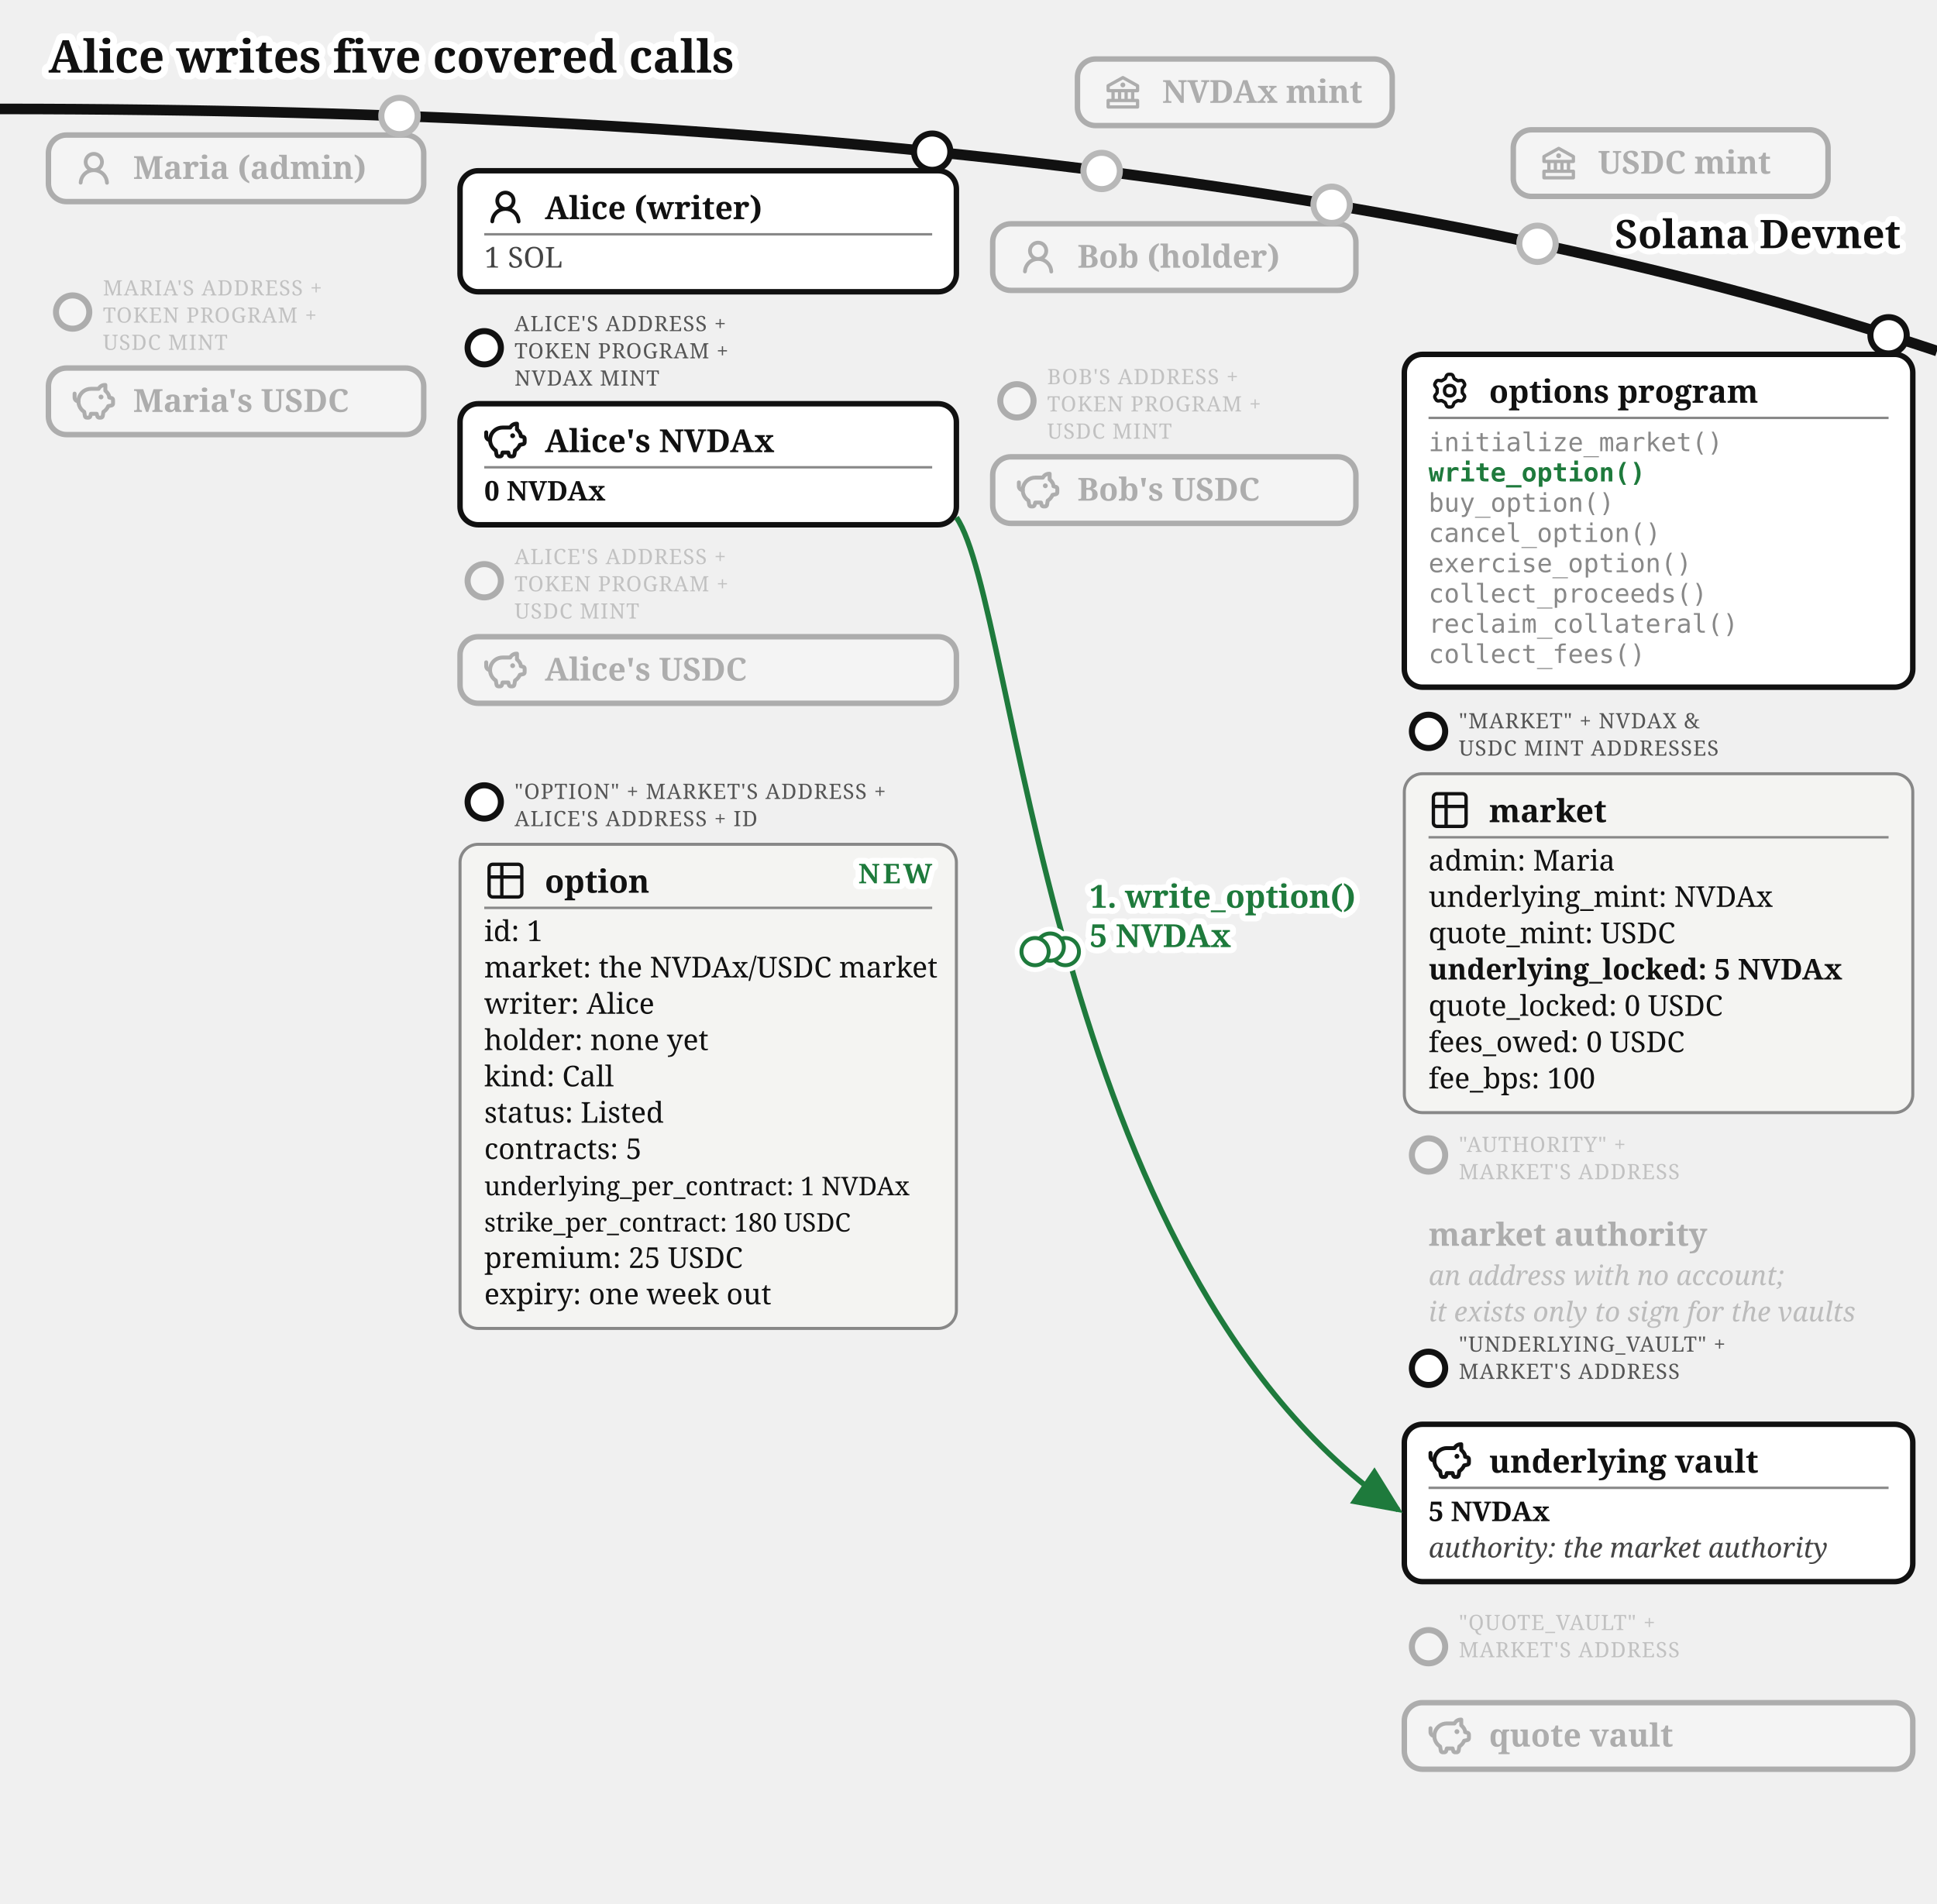
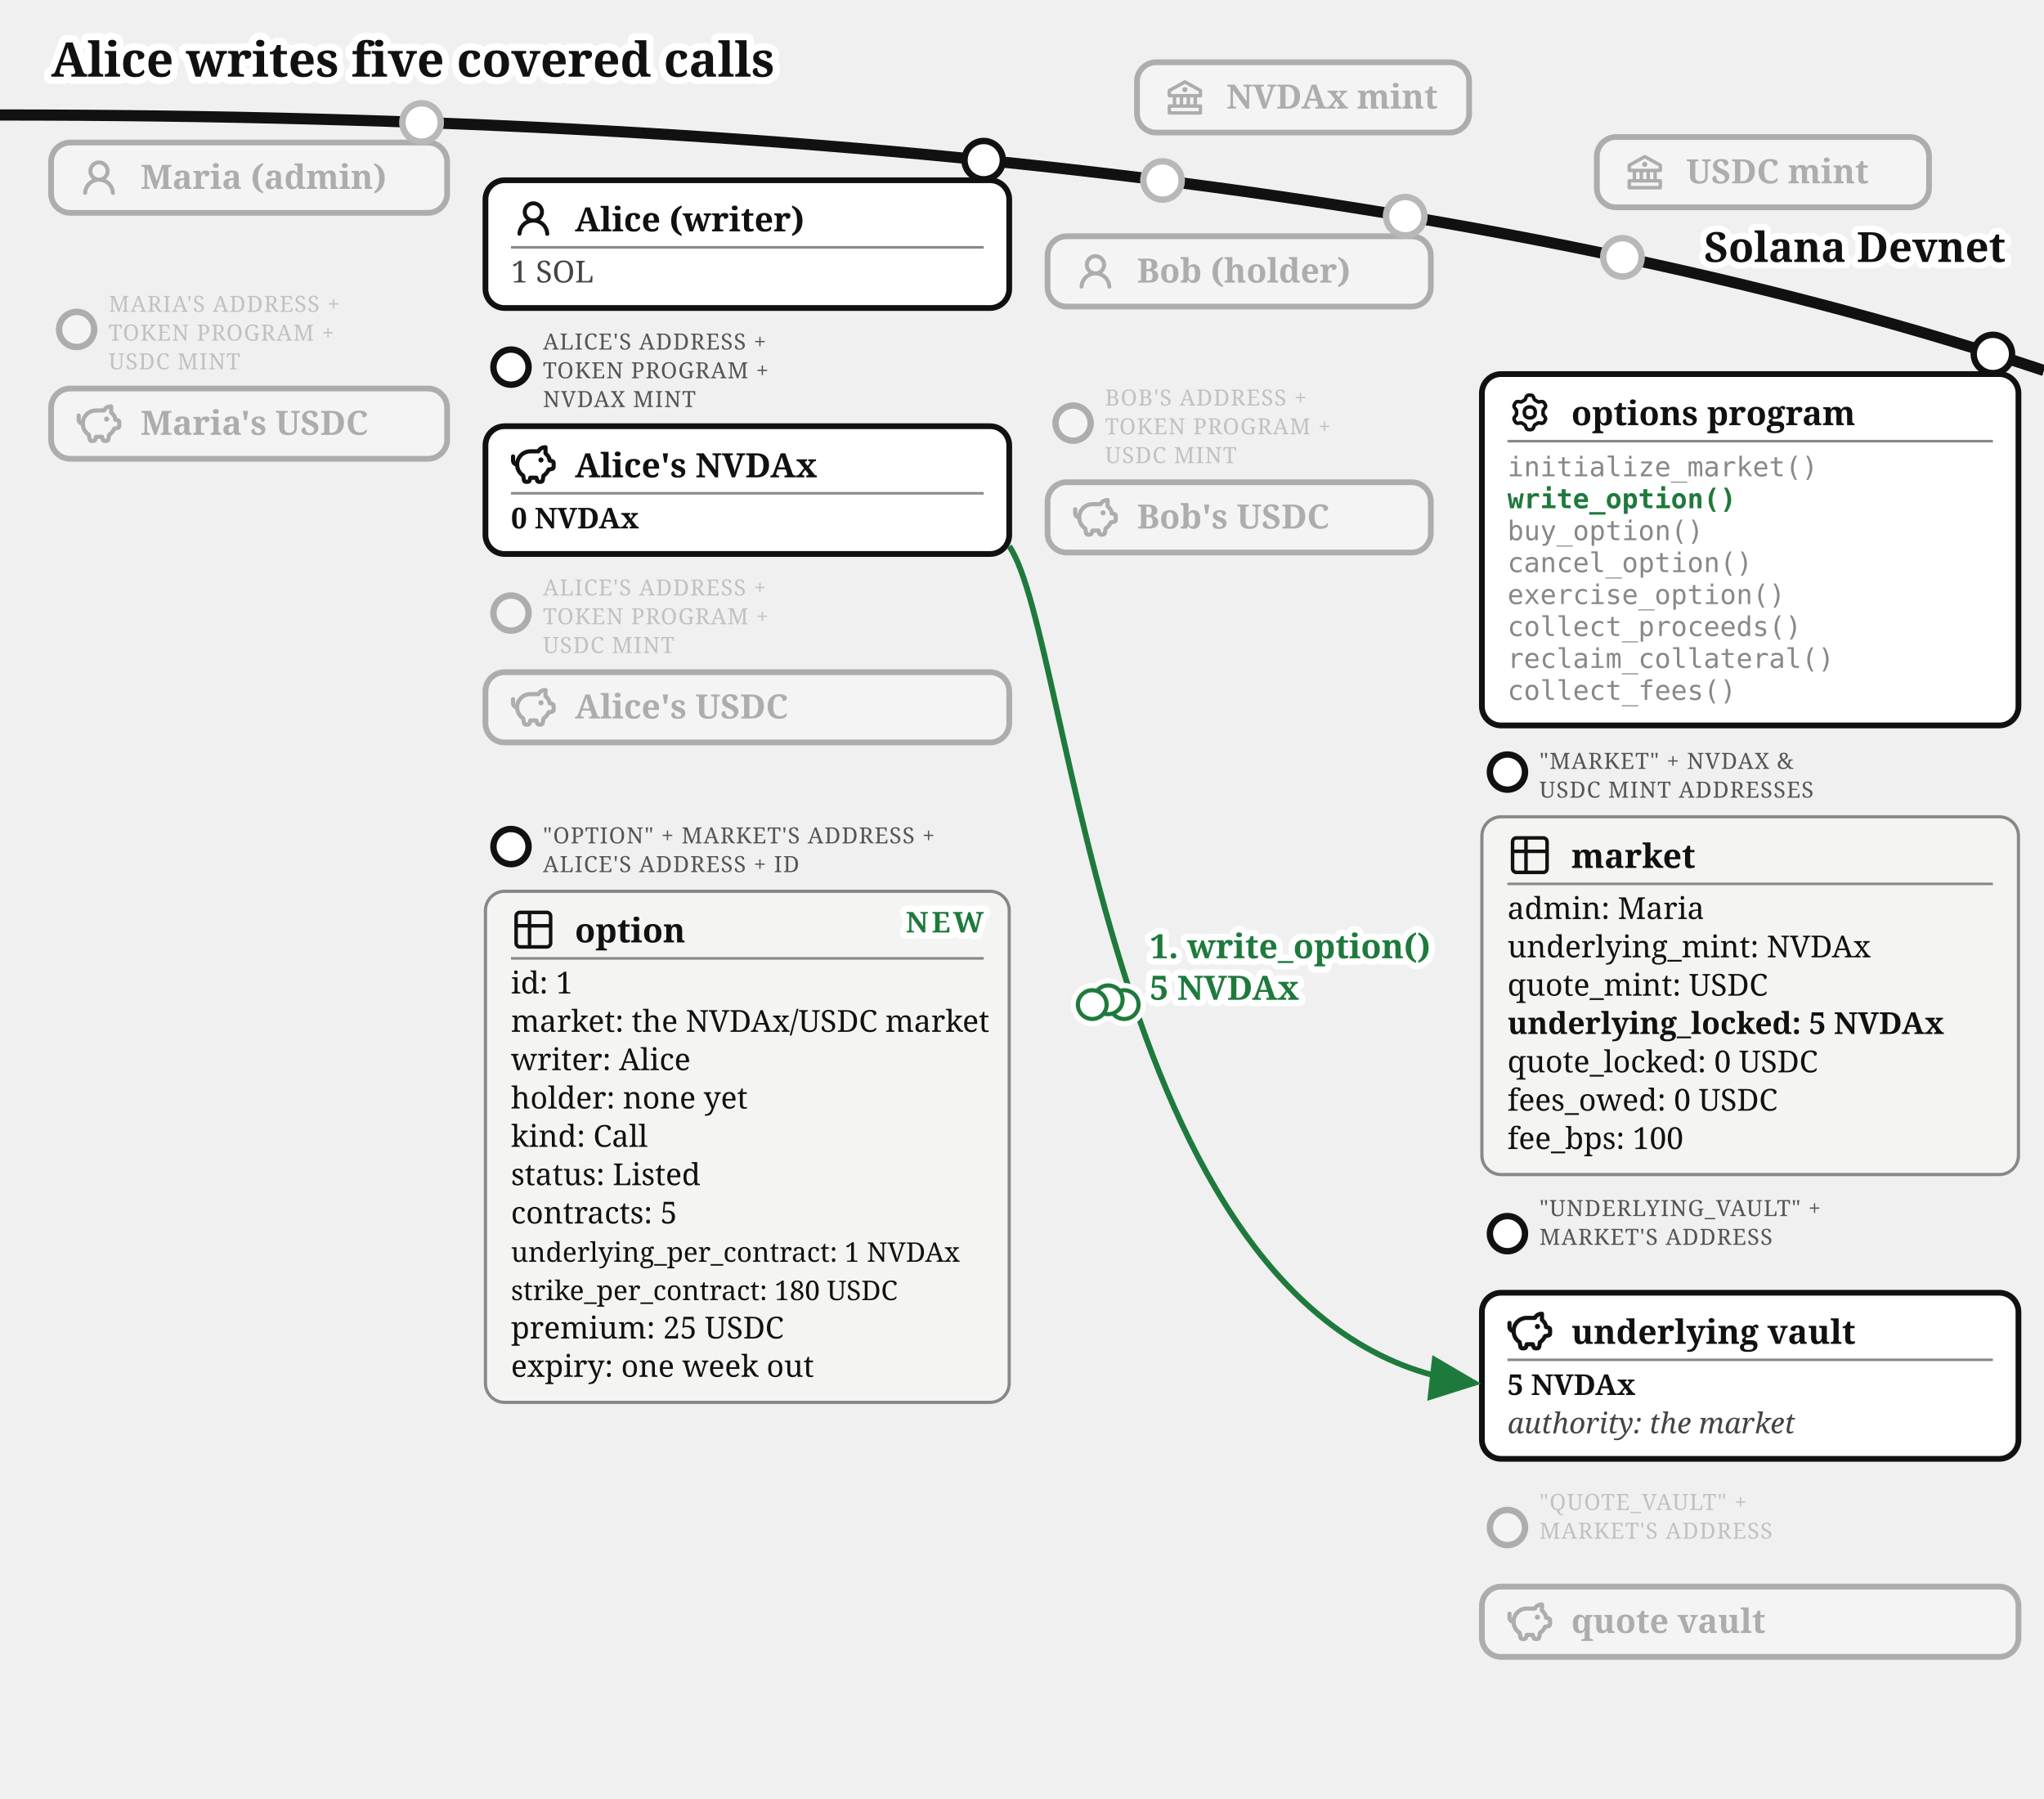
- <svg xmlns="http://www.w3.org/2000/svg" viewBox="0 0 640 629" font-family="Gelasio, Georgia, serif" fill="#111">
+ <svg xmlns="http://www.w3.org/2000/svg" viewBox="0 0 640 563" font-family="Gelasio, Georgia, serif" fill="#111">
  <text stroke="#fff" stroke-width="4.5" paint-order="stroke" stroke-linejoin="round" x="16" y="24" font-size="15" font-weight="bold">Alice writes five covered calls</text>
  <defs>
    <marker id="opt-arr" markerWidth="9" markerHeight="8" refX="8" refY="4" orient="auto">
      <path d="M0,0 L9,4 L0,8 z" fill="#1e7a3c" />
    </marker>
    <marker id="opt-arrg" markerWidth="9" markerHeight="8" refX="8" refY="4" orient="auto">
      <path d="M0,0 L9,4 L0,8 z" fill="#777" />
    </marker>
  </defs>
  <path d="M 0,36 Q 400,36 640,116" fill="none" stroke="#111" stroke-width="3.5" />
  <text stroke="#fff" stroke-width="4" paint-order="stroke" stroke-linejoin="round" x="628" y="82" font-size="13" font-weight="bold" text-anchor="end">Solana Devnet</text>
  <circle cx="364" cy="56.5" r="7" fill="#fff" />
  <g opacity="0.3">
    <circle cx="364" cy="56.5" r="6" fill="#fff" stroke="#111" stroke-width="2" />
    <rect x="356" y="19.5" width="104" height="22" rx="6" fill="#fff" stroke="#111" stroke-width="1.8" />
    <g transform="translate(364,23.5)">
      <g transform="translate(0.52,0.519) scale(0.54)" fill="#111">
        <path d="m21.49 7.13l-9-5a.99.99 0 0 0-.97 0l-9.01 5C2.19 7.31 2 7.64 2 8v3c0 .55.45 1 1 1h2v4H3c-.55 0-1 .45-1 1v4c0 .55.45 1 1 1h18c.55 0 1-.45 1-1v-4c0-.55-.45-1-1-1h-2v-4h2c.55 0 1-.45 1-1V8a1 1 0 0 0-.51-.87M7 12h2v4H7zm6 0v4h-2v-4zm7 6v2H4v-2zm-3-2h-2v-4h2zm3-6H4V8.59l8-4.44l8 4.44z" />
        <path d="M12 6a1.5 1.5 0 1 0 0 3a1.5 1.5 0 1 0 0-3" />
      </g>
    </g>
    <text x="384" y="34" font-size="10.5" font-weight="bold">NVDAx mint</text>
  </g>
  <circle cx="508" cy="80.57" r="7" fill="#fff" />
  <g opacity="0.3">
    <circle cx="508" cy="80.57" r="6" fill="#fff" stroke="#111" stroke-width="2" />
    <rect x="500" y="42.9" width="104" height="22" rx="6" fill="#fff" stroke="#111" stroke-width="1.8" />
    <g transform="translate(508,46.9)">
      <g transform="translate(0.52,0.519) scale(0.54)" fill="#111">
        <path d="m21.49 7.13l-9-5a.99.99 0 0 0-.97 0l-9.01 5C2.19 7.31 2 7.64 2 8v3c0 .55.45 1 1 1h2v4H3c-.55 0-1 .45-1 1v4c0 .55.45 1 1 1h18c.55 0 1-.45 1-1v-4c0-.55-.45-1-1-1h-2v-4h2c.55 0 1-.45 1-1V8a1 1 0 0 0-.51-.87M7 12h2v4H7zm6 0v4h-2v-4zm7 6v2H4v-2zm-3-2h-2v-4h2zm3-6H4V8.59l8-4.44l8 4.44z" />
        <path d="M12 6a1.5 1.5 0 1 0 0 3a1.5 1.5 0 1 0 0-3" />
      </g>
    </g>
    <text x="528" y="57.4" font-size="10.5" font-weight="bold">USDC mint</text>
  </g>
  <circle cx="132" cy="38.33" r="7" fill="#fff" />
  <g opacity="0.3">
    <circle cx="132" cy="38.33" r="6" fill="#fff" stroke="#111" stroke-width="2" />
    <rect x="16" y="44.63" width="124" height="22" rx="6" fill="#fff" stroke="#111" stroke-width="1.8" />
    <g transform="translate(24,48.63)">
      <g transform="translate(0.36,0.767) scale(0.8301)" fill="#111">
        <path d="M10.561 8.073a6 6 0 0 1 3.432 5.142a.75.75 0 1 1-1.498.07a4.5 4.5 0 0 0-8.99 0a.75.75 0 0 1-1.498-.07a6 6 0 0 1 3.431-5.142a3.999 3.999 0 1 1 5.123 0M10.5 5a2.5 2.5 0 1 0-5 0a2.5 2.5 0 0 0 5 0" />
      </g>
    </g>
    <text x="44" y="59.13" font-size="10.5" font-weight="bold">Maria (admin)</text>
  </g>
  <g opacity="0.3">
    <circle cx="24" cy="103.13" r="5.5" fill="#fff" stroke="#111" stroke-width="2" />
    <text x="34" y="97.63" font-size="7" letter-spacing="0.3" fill="#555">MARIA'S ADDRESS +</text>
    <text x="34" y="106.63" font-size="7" letter-spacing="0.3" fill="#555">TOKEN PROGRAM +</text>
    <text x="34" y="115.63" font-size="7" letter-spacing="0.3" fill="#555">USDC MINT</text>
    <rect x="16" y="121.63" width="124" height="22" rx="6" fill="#fff" stroke="#111" stroke-width="1.8" />
    <g transform="translate(24,125.63)">
      <g transform="translate(-0.624,-0.624) scale(0.6353)" fill="none" stroke="#111" stroke-linecap="round" stroke-linejoin="round" stroke-width="2.047">
        <path d="M14.5 5.5h-4A6.5 6.5 0 0 0 7 17.478l.288 1.738c.07.423.105.635.202.798a1 1 0 0 0 .49.416c.178.07.392.07.822.07c.397 0 .596 0 .764-.062a1 1 0 0 0 .479-.374c.1-.148.15-.34.246-.727l.209-.837h3l.21.837c.096.386.144.58.245.727a1 1 0 0 0 .479.374c.168.062.367.062.764.062c.43 0 .644 0 .821-.07a1 1 0 0 0 .49-.416c.098-.163.133-.375.203-.798L17 17.478a6.5 6.5 0 0 0 2.502-2.978l.89-.178c.77-.154 1.155-.231 1.381-.508c.227-.276.227-.669.227-1.453v-.3c0-.75 0-1.124-.212-1.396c-.212-.27-.575-.362-1.303-.544L20 10c0-1.5-1.167-2.833-2-3.5v-3h-.264c-1.37 0-2.623.774-3.236 2" />
        <path d="M15.875 9.75h-.125m.25 0a.25.25 0 1 1-.5 0a.25.25 0 0 1 .5 0M2 8v2a2 2 0 0 0 2 2" />
      </g>
    </g>
    <text x="44" y="136.13" font-size="10.5" font-weight="bold">Maria's USDC</text>
  </g>
  <g>
    <circle cx="308" cy="50.13" r="6" fill="#fff" stroke="#111" stroke-width="2" />
    <rect x="152" y="56.43" width="164" height="40" rx="6" fill="#fff" stroke="#111" stroke-width="1.8" />
    <g transform="translate(160,61.43)">
      <g transform="translate(0.36,0.767) scale(0.8301)" fill="#111">
        <path d="M10.561 8.073a6 6 0 0 1 3.432 5.142a.75.75 0 1 1-1.498.07a4.5 4.5 0 0 0-8.99 0a.75.75 0 0 1-1.498-.07a6 6 0 0 1 3.431-5.142a3.999 3.999 0 1 1 5.123 0M10.5 5a2.5 2.5 0 1 0-5 0a2.5 2.5 0 0 0 5 0" />
      </g>
    </g>
    <text x="180" y="72.43" font-size="10.5" font-weight="bold">Alice (writer)</text>
    <line x1="160" y1="77.43" x2="308" y2="77.43" stroke="#888" stroke-width="0.8" />
    <text x="160" y="88.43" font-size="9.5" fill="#444">1 SOL</text>
  </g>
  <g>
    <circle cx="160" cy="114.93" r="5.5" fill="#fff" stroke="#111" stroke-width="2" />
    <text x="170" y="109.43" font-size="7" letter-spacing="0.3" fill="#555">ALICE'S ADDRESS +</text>
    <text x="170" y="118.43" font-size="7" letter-spacing="0.3" fill="#555">TOKEN PROGRAM +</text>
    <text x="170" y="127.43" font-size="7" letter-spacing="0.3" fill="#555">NVDAX MINT</text>
    <rect x="152" y="133.43" width="164" height="40" rx="6" fill="#fff" stroke="#111" stroke-width="1.8" />
    <g transform="translate(160,138.43)">
      <g transform="translate(-0.624,-0.624) scale(0.6353)" fill="none" stroke="#111" stroke-linecap="round" stroke-linejoin="round" stroke-width="2.047">
        <path d="M14.5 5.5h-4A6.5 6.5 0 0 0 7 17.478l.288 1.738c.07.423.105.635.202.798a1 1 0 0 0 .49.416c.178.07.392.07.822.07c.397 0 .596 0 .764-.062a1 1 0 0 0 .479-.374c.1-.148.15-.34.246-.727l.209-.837h3l.21.837c.096.386.144.58.245.727a1 1 0 0 0 .479.374c.168.062.367.062.764.062c.43 0 .644 0 .821-.07a1 1 0 0 0 .49-.416c.098-.163.133-.375.203-.798L17 17.478a6.5 6.5 0 0 0 2.502-2.978l.89-.178c.77-.154 1.155-.231 1.381-.508c.227-.276.227-.669.227-1.453v-.3c0-.75 0-1.124-.212-1.396c-.212-.27-.575-.362-1.303-.544L20 10c0-1.5-1.167-2.833-2-3.5v-3h-.264c-1.37 0-2.623.774-3.236 2" />
        <path d="M15.875 9.75h-.125m.25 0a.25.25 0 1 1-.5 0a.25.25 0 0 1 .5 0M2 8v2a2 2 0 0 0 2 2" />
      </g>
    </g>
    <text x="180" y="149.43" font-size="10.5" font-weight="bold">Alice's NVDAx</text>
    <line x1="160" y1="154.43" x2="308" y2="154.43" stroke="#888" stroke-width="0.8" />
    <text x="160" y="165.43" font-size="9" font-weight="bold">0 NVDAx</text>
  </g>
  <g opacity="0.3">
    <circle cx="160" cy="191.93" r="5.5" fill="#fff" stroke="#111" stroke-width="2" />
    <text x="170" y="186.43" font-size="7" letter-spacing="0.3" fill="#555">ALICE'S ADDRESS +</text>
    <text x="170" y="195.43" font-size="7" letter-spacing="0.3" fill="#555">TOKEN PROGRAM +</text>
    <text x="170" y="204.43" font-size="7" letter-spacing="0.3" fill="#555">USDC MINT</text>
    <rect x="152" y="210.43" width="164" height="22" rx="6" fill="#fff" stroke="#111" stroke-width="1.8" />
    <g transform="translate(160,214.43)">
      <g transform="translate(-0.624,-0.624) scale(0.6353)" fill="none" stroke="#111" stroke-linecap="round" stroke-linejoin="round" stroke-width="2.047">
        <path d="M14.5 5.5h-4A6.5 6.5 0 0 0 7 17.478l.288 1.738c.07.423.105.635.202.798a1 1 0 0 0 .49.416c.178.07.392.07.822.07c.397 0 .596 0 .764-.062a1 1 0 0 0 .479-.374c.1-.148.15-.34.246-.727l.209-.837h3l.21.837c.096.386.144.58.245.727a1 1 0 0 0 .479.374c.168.062.367.062.764.062c.43 0 .644 0 .821-.07a1 1 0 0 0 .49-.416c.098-.163.133-.375.203-.798L17 17.478a6.5 6.5 0 0 0 2.502-2.978l.89-.178c.77-.154 1.155-.231 1.381-.508c.227-.276.227-.669.227-1.453v-.3c0-.75 0-1.124-.212-1.396c-.212-.27-.575-.362-1.303-.544L20 10c0-1.5-1.167-2.833-2-3.5v-3h-.264c-1.37 0-2.623.774-3.236 2" />
        <path d="M15.875 9.75h-.125m.25 0a.25.25 0 1 1-.5 0a.25.25 0 0 1 .5 0M2 8v2a2 2 0 0 0 2 2" />
      </g>
    </g>
    <text x="180" y="224.93" font-size="10.5" font-weight="bold">Alice's USDC</text>
  </g>
  <g>
    <circle cx="160" cy="265.03" r="5.5" fill="#fff" stroke="#111" stroke-width="2" />
    <text x="170" y="264.03" font-size="7" letter-spacing="0.3" fill="#555">"OPTION" + MARKET'S ADDRESS +</text>
    <text x="170" y="273.03" font-size="7" letter-spacing="0.3" fill="#555">ALICE'S ADDRESS + ID</text>
    <rect x="152" y="279.03" width="164" height="160" rx="6" fill="#f4f4f2" stroke="#888" />
    <g transform="translate(160,284.03)">
      <g transform="translate(-0.195,-0.195) scale(0.6)" fill="none" stroke="#111" stroke-linecap="round" stroke-linejoin="round" stroke-width="1.843">
        <path d="M3 5a2 2 0 0 1 2-2h14a2 2 0 0 1 2 2v14a2 2 0 0 1-2 2H5a2 2 0 0 1-2-2zm0 5h18M10 3v18" />
      </g>
    </g>
    <text x="180" y="295.03" font-size="10.5" font-weight="bold">option</text>
    <line x1="160" y1="300.03" x2="308" y2="300.03" stroke="#888" stroke-width="0.8" />
    <text x="160" y="311.03" font-size="9.5">id: 1</text>
    <text x="160" y="323.03" font-size="9.5">market: the NVDAx/USDC market</text>
    <text x="160" y="335.03" font-size="9.5">writer: Alice</text>
    <text x="160" y="347.03" font-size="9.5">holder: none yet</text>
    <text x="160" y="359.03" font-size="9.5">kind: Call</text>
    <text x="160" y="371.03" font-size="9.5">status: Listed</text>
    <text x="160" y="383.03" font-size="9.5">contracts: 5</text>
    <text x="160" y="395.03" font-size="8.5">underlying_per_contract: 1 NVDAx</text>
    <text x="160" y="407.03" font-size="8.5">strike_per_contract: 180 USDC</text>
    <text x="160" y="419.03" font-size="9.5">premium: 25 USDC</text>
    <text x="160" y="431.03" font-size="9.5">expiry: one week out</text>
    <text stroke="#fff" stroke-width="4" paint-order="stroke" stroke-linejoin="round" x="308" y="291.93" font-size="9" font-weight="bold" letter-spacing="1" fill="#1e7a3c" text-anchor="end">NEW</text>
  </g>
  <circle cx="440" cy="67.67" r="7" fill="#fff" />
  <g opacity="0.3">
    <circle cx="440" cy="67.67" r="6" fill="#fff" stroke="#111" stroke-width="2" />
    <rect x="328" y="73.97" width="120" height="22" rx="6" fill="#fff" stroke="#111" stroke-width="1.8" />
    <g transform="translate(336,77.97)">
      <g transform="translate(0.36,0.767) scale(0.8301)" fill="#111">
        <path d="M10.561 8.073a6 6 0 0 1 3.432 5.142a.75.75 0 1 1-1.498.07a4.5 4.5 0 0 0-8.99 0a.75.75 0 0 1-1.498-.07a6 6 0 0 1 3.431-5.142a3.999 3.999 0 1 1 5.123 0M10.5 5a2.5 2.5 0 1 0-5 0a2.5 2.5 0 0 0 5 0" />
      </g>
    </g>
    <text x="356" y="88.47" font-size="10.5" font-weight="bold">Bob (holder)</text>
  </g>
  <g opacity="0.3">
    <circle cx="336" cy="132.47" r="5.5" fill="#fff" stroke="#111" stroke-width="2" />
    <text x="346" y="126.97" font-size="7" letter-spacing="0.3" fill="#555">BOB'S ADDRESS +</text>
    <text x="346" y="135.97" font-size="7" letter-spacing="0.3" fill="#555">TOKEN PROGRAM +</text>
    <text x="346" y="144.97" font-size="7" letter-spacing="0.3" fill="#555">USDC MINT</text>
    <rect x="328" y="150.97" width="120" height="22" rx="6" fill="#fff" stroke="#111" stroke-width="1.8" />
    <g transform="translate(336,154.97)">
      <g transform="translate(-0.624,-0.624) scale(0.6353)" fill="none" stroke="#111" stroke-linecap="round" stroke-linejoin="round" stroke-width="2.047">
        <path d="M14.5 5.5h-4A6.5 6.5 0 0 0 7 17.478l.288 1.738c.07.423.105.635.202.798a1 1 0 0 0 .49.416c.178.07.392.07.822.07c.397 0 .596 0 .764-.062a1 1 0 0 0 .479-.374c.1-.148.15-.34.246-.727l.209-.837h3l.21.837c.096.386.144.58.245.727a1 1 0 0 0 .479.374c.168.062.367.062.764.062c.43 0 .644 0 .821-.07a1 1 0 0 0 .49-.416c.098-.163.133-.375.203-.798L17 17.478a6.5 6.5 0 0 0 2.502-2.978l.89-.178c.77-.154 1.155-.231 1.381-.508c.227-.276.227-.669.227-1.453v-.3c0-.75 0-1.124-.212-1.396c-.212-.27-.575-.362-1.303-.544L20 10c0-1.5-1.167-2.833-2-3.5v-3h-.264c-1.37 0-2.623.774-3.236 2" />
        <path d="M15.875 9.75h-.125m.25 0a.25.25 0 1 1-.5 0a.25.25 0 0 1 .5 0M2 8v2a2 2 0 0 0 2 2" />
      </g>
    </g>
    <text x="356" y="165.47" font-size="10.5" font-weight="bold">Bob's USDC</text>
  </g>
  <g>
    <circle cx="624" cy="110.81" r="6" fill="#fff" stroke="#111" stroke-width="2" />
    <rect x="464" y="117.11" width="168" height="110" rx="6" fill="#fff" stroke="#111" stroke-width="1.8" />
    <g transform="translate(472,122.11)">
      <g transform="translate(0.951,0.952) scale(0.864)" fill="none" stroke="#111" stroke-linecap="round" stroke-linejoin="round" stroke-width="1.28">
        <path d="M11.808 7.727c0 .05.017.1.048.14l.667.84a.96.96 0 0 1 .082 1.08l-.392.676a.96.96 0 0 1-.975.47l-1.063-.16a.23.23 0 0 0-.145.027l-1.26.727a.23.23 0 0 0-.096.112l-.392 1a.96.96 0 0 1-.893.611h-.782a.96.96 0 0 1-.893-.61l-.392-1a.23.23 0 0 0-.096-.113L3.967 10.8a.23.23 0 0 0-.145-.028l-1.063.162a.96.96 0 0 1-.976-.47l-.39-.677a.96.96 0 0 1 .08-1.08l.67-.84a.22.22 0 0 0 .05-.14V6.273c0-.05-.018-.1-.05-.14l-.67-.84a.96.96 0 0 1-.08-1.08l.39-.676a.96.96 0 0 1 .976-.47l1.06.16a.23.23 0 0 0 .145-.027l1.262-.73a.23.23 0 0 0 .096-.113l.394-.996A.96.96 0 0 1 6.61.75h.784a.96.96 0 0 1 .893.61l.392.997q.028.075.096.116l1.26.727a.23.23 0 0 0 .145.028l1.062-.162a.96.96 0 0 1 .976.47l.391.677a.96.96 0 0 1-.081 1.08l-.67.84a.22.22 0 0 0-.049.14v1.454Z" />
        <path d="M7 8.996c1.277 0 1.996-.719 1.996-1.996S8.277 5.004 7 5.004S5.004 5.723 5.004 7S5.723 8.996 7 8.996" />
      </g>
    </g>
    <text x="492" y="133.11" font-size="10.5" font-weight="bold">options program</text>
    <line x1="472" y1="138.11" x2="624" y2="138.11" stroke="#888" stroke-width="0.8" />
    <text x="472" y="149.11" font-size="8.5" font-family="'DejaVu Sans Mono', Menlo, monospace" fill="#888">initialize_market()</text>
    <text x="472" y="159.11" font-size="8.5" font-family="'DejaVu Sans Mono', Menlo, monospace" font-weight="bold" fill="#1e7a3c">write_option()</text>
    <text x="472" y="169.11" font-size="8.5" font-family="'DejaVu Sans Mono', Menlo, monospace" fill="#888">buy_option()</text>
    <text x="472" y="179.11" font-size="8.5" font-family="'DejaVu Sans Mono', Menlo, monospace" fill="#888">cancel_option()</text>
    <text x="472" y="189.11" font-size="8.5" font-family="'DejaVu Sans Mono', Menlo, monospace" fill="#888">exercise_option()</text>
    <text x="472" y="199.11" font-size="8.5" font-family="'DejaVu Sans Mono', Menlo, monospace" fill="#888">collect_proceeds()</text>
    <text x="472" y="209.11" font-size="8.5" font-family="'DejaVu Sans Mono', Menlo, monospace" fill="#888">reclaim_collateral()</text>
    <text x="472" y="219.11" font-size="8.5" font-family="'DejaVu Sans Mono', Menlo, monospace" fill="#888">collect_fees()</text>
  </g>
  <g>
    <circle cx="472" cy="241.71" r="5.5" fill="#fff" stroke="#111" stroke-width="2" />
    <text x="482" y="240.71" font-size="7" letter-spacing="0.3" fill="#555">"MARKET" + NVDAX &amp;</text>
    <text x="482" y="249.71" font-size="7" letter-spacing="0.3" fill="#555">USDC MINT ADDRESSES</text>
    <rect x="464" y="255.71" width="168" height="112" rx="6" fill="#f4f4f2" stroke="#888" />
    <g transform="translate(472,260.71)">
      <g transform="translate(-0.195,-0.195) scale(0.6)" fill="none" stroke="#111" stroke-linecap="round" stroke-linejoin="round" stroke-width="1.843">
        <path d="M3 5a2 2 0 0 1 2-2h14a2 2 0 0 1 2 2v14a2 2 0 0 1-2 2H5a2 2 0 0 1-2-2zm0 5h18M10 3v18" />
      </g>
    </g>
    <text x="492" y="271.71" font-size="10.5" font-weight="bold">market</text>
    <line x1="472" y1="276.71" x2="624" y2="276.71" stroke="#888" stroke-width="0.8" />
    <text x="472" y="287.71" font-size="9.5">admin: Maria</text>
    <text x="472" y="299.71" font-size="9.5">underlying_mint: NVDAx</text>
    <text x="472" y="311.71" font-size="9.5">quote_mint: USDC</text>
    <text x="472" y="323.71" font-size="9.5" font-weight="bold">underlying_locked: 5 NVDAx</text>
    <text x="472" y="335.71" font-size="9.5">quote_locked: 0 USDC</text>
    <text x="472" y="347.71" font-size="9.5">fees_owed: 0 USDC</text>
    <text x="472" y="359.71" font-size="9.5">fee_bps: 100</text>
  </g>
-   <g opacity="0.3">
-     <circle cx="472" cy="381.71" r="5.5" fill="#fff" stroke="#111" stroke-width="2" />
-     <text x="482" y="380.71" font-size="7" letter-spacing="0.3" fill="#555">"AUTHORITY" +</text>
+   <g>
+     <circle cx="472" cy="386.21" r="5.5" fill="#fff" stroke="#111" stroke-width="2" />
+     <text x="482" y="380.71" font-size="7" letter-spacing="0.3" fill="#555">"UNDERLYING_VAULT" +</text>
    <text x="482" y="389.71" font-size="7" letter-spacing="0.3" fill="#555">MARKET'S ADDRESS</text>
-     <text x="472" y="411.71" font-size="10.5" font-weight="bold">market authority</text>
-     <text x="472" y="424.71" font-size="9" fill="#444" font-style="italic">an address with no account;</text>
-     <text x="472" y="436.71" font-size="9" fill="#444" font-style="italic">it exists only to sign for the vaults</text>
-   </g>
-   <g>
-     <circle cx="472" cy="452.21" r="5.5" fill="#fff" stroke="#111" stroke-width="2" />
-     <text x="482" y="446.71" font-size="7" letter-spacing="0.3" fill="#555">"UNDERLYING_VAULT" +</text>
-     <text x="482" y="455.71" font-size="7" letter-spacing="0.3" fill="#555">MARKET'S ADDRESS</text>
-     <text x="482" y="464.71" font-size="7" letter-spacing="0.3" fill="#555" />
-     <rect x="464" y="470.71" width="168" height="52" rx="6" fill="#fff" stroke="#111" stroke-width="1.8" />
-     <g transform="translate(472,475.71)">
-       <g transform="translate(-0.624,-0.624) scale(0.6353)" fill="none" stroke="#111" stroke-linecap="round" stroke-linejoin="round" stroke-width="2.047">
-         <path d="M14.5 5.5h-4A6.5 6.5 0 0 0 7 17.478l.288 1.738c.07.423.105.635.202.798a1 1 0 0 0 .49.416c.178.07.392.07.822.07c.397 0 .596 0 .764-.062a1 1 0 0 0 .479-.374c.1-.148.15-.34.246-.727l.209-.837h3l.21.837c.096.386.144.58.245.727a1 1 0 0 0 .479.374c.168.062.367.062.764.062c.43 0 .644 0 .821-.07a1 1 0 0 0 .49-.416c.098-.163.133-.375.203-.798L17 17.478a6.5 6.5 0 0 0 2.502-2.978l.89-.178c.77-.154 1.155-.231 1.381-.508c.227-.276.227-.669.227-1.453v-.3c0-.75 0-1.124-.212-1.396c-.212-.27-.575-.362-1.303-.544L20 10c0-1.5-1.167-2.833-2-3.5v-3h-.264c-1.37 0-2.623.774-3.236 2" />
-         <path d="M15.875 9.75h-.125m.25 0a.25.25 0 1 1-.5 0a.25.25 0 0 1 .5 0M2 8v2a2 2 0 0 0 2 2" />
-       </g>
-     </g>
-     <text x="492" y="486.71" font-size="10.5" font-weight="bold">underlying vault</text>
-     <line x1="472" y1="491.71" x2="624" y2="491.71" stroke="#888" stroke-width="0.8" />
-     <text x="472" y="502.71" font-size="9" font-weight="bold">5 NVDAx</text>
-     <text x="472" y="514.71" font-size="9" font-style="italic" fill="#444">authority: the market authority</text>
-   </g>
-   <g opacity="0.3">
-     <circle cx="472" cy="544.21" r="5.5" fill="#fff" stroke="#111" stroke-width="2" />
-     <text x="482" y="538.71" font-size="7" letter-spacing="0.3" fill="#555">"QUOTE_VAULT" +</text>
-     <text x="482" y="547.71" font-size="7" letter-spacing="0.3" fill="#555">MARKET'S ADDRESS</text>
-     <text x="482" y="556.71" font-size="7" letter-spacing="0.3" fill="#555" />
-     <rect x="464" y="562.71" width="168" height="22" rx="6" fill="#fff" stroke="#111" stroke-width="1.8" />
-     <g transform="translate(472,566.71)">
-       <g transform="translate(-0.624,-0.624) scale(0.6353)" fill="none" stroke="#111" stroke-linecap="round" stroke-linejoin="round" stroke-width="2.047">
-         <path d="M14.5 5.5h-4A6.5 6.5 0 0 0 7 17.478l.288 1.738c.07.423.105.635.202.798a1 1 0 0 0 .49.416c.178.07.392.07.822.07c.397 0 .596 0 .764-.062a1 1 0 0 0 .479-.374c.1-.148.15-.34.246-.727l.209-.837h3l.21.837c.096.386.144.58.245.727a1 1 0 0 0 .479.374c.168.062.367.062.764.062c.43 0 .644 0 .821-.07a1 1 0 0 0 .49-.416c.098-.163.133-.375.203-.798L17 17.478a6.5 6.5 0 0 0 2.502-2.978l.89-.178c.77-.154 1.155-.231 1.381-.508c.227-.276.227-.669.227-1.453v-.3c0-.75 0-1.124-.212-1.396c-.212-.27-.575-.362-1.303-.544L20 10c0-1.5-1.167-2.833-2-3.5v-3h-.264c-1.37 0-2.623.774-3.236 2" />
-         <path d="M15.875 9.75h-.125m.25 0a.25.25 0 1 1-.5 0a.25.25 0 0 1 .5 0M2 8v2a2 2 0 0 0 2 2" />
-       </g>
-     </g>
-     <text x="492" y="577.21" font-size="10.5" font-weight="bold">quote vault</text>
-   </g>
-   <path d="M 316,171 C 336,200 346,420 462,499" fill="none" stroke="#1e7a3c" stroke-width="1.8" marker-end="url(#opt-arr)" />
+     <text x="482" y="398.71" font-size="7" letter-spacing="0.3" fill="#555" />
+     <rect x="464" y="404.71" width="168" height="52" rx="6" fill="#fff" stroke="#111" stroke-width="1.8" />
+     <g transform="translate(472,409.71)">
+       <g transform="translate(-0.624,-0.624) scale(0.6353)" fill="none" stroke="#111" stroke-linecap="round" stroke-linejoin="round" stroke-width="2.047">
+         <path d="M14.5 5.5h-4A6.5 6.5 0 0 0 7 17.478l.288 1.738c.07.423.105.635.202.798a1 1 0 0 0 .49.416c.178.07.392.07.822.07c.397 0 .596 0 .764-.062a1 1 0 0 0 .479-.374c.1-.148.15-.34.246-.727l.209-.837h3l.21.837c.096.386.144.58.245.727a1 1 0 0 0 .479.374c.168.062.367.062.764.062c.43 0 .644 0 .821-.07a1 1 0 0 0 .49-.416c.098-.163.133-.375.203-.798L17 17.478a6.5 6.5 0 0 0 2.502-2.978l.89-.178c.77-.154 1.155-.231 1.381-.508c.227-.276.227-.669.227-1.453v-.3c0-.75 0-1.124-.212-1.396c-.212-.27-.575-.362-1.303-.544L20 10c0-1.5-1.167-2.833-2-3.5v-3h-.264c-1.37 0-2.623.774-3.236 2" />
+         <path d="M15.875 9.75h-.125m.25 0a.25.25 0 1 1-.5 0a.25.25 0 0 1 .5 0M2 8v2a2 2 0 0 0 2 2" />
+       </g>
+     </g>
+     <text x="492" y="420.71" font-size="10.5" font-weight="bold">underlying vault</text>
+     <line x1="472" y1="425.71" x2="624" y2="425.71" stroke="#888" stroke-width="0.8" />
+     <text x="472" y="436.71" font-size="9" font-weight="bold">5 NVDAx</text>
+     <text x="472" y="448.71" font-size="9" font-style="italic" fill="#444">authority: the market</text>
+   </g>
+   <g opacity="0.3">
+     <circle cx="472" cy="478.21" r="5.5" fill="#fff" stroke="#111" stroke-width="2" />
+     <text x="482" y="472.71" font-size="7" letter-spacing="0.3" fill="#555">"QUOTE_VAULT" +</text>
+     <text x="482" y="481.71" font-size="7" letter-spacing="0.3" fill="#555">MARKET'S ADDRESS</text>
+     <text x="482" y="490.71" font-size="7" letter-spacing="0.3" fill="#555" />
+     <rect x="464" y="496.71" width="168" height="22" rx="6" fill="#fff" stroke="#111" stroke-width="1.8" />
+     <g transform="translate(472,500.71)">
+       <g transform="translate(-0.624,-0.624) scale(0.6353)" fill="none" stroke="#111" stroke-linecap="round" stroke-linejoin="round" stroke-width="2.047">
+         <path d="M14.5 5.5h-4A6.5 6.5 0 0 0 7 17.478l.288 1.738c.07.423.105.635.202.798a1 1 0 0 0 .49.416c.178.07.392.07.822.07c.397 0 .596 0 .764-.062a1 1 0 0 0 .479-.374c.1-.148.15-.34.246-.727l.209-.837h3l.21.837c.096.386.144.58.245.727a1 1 0 0 0 .479.374c.168.062.367.062.764.062c.43 0 .644 0 .821-.07a1 1 0 0 0 .49-.416c.098-.163.133-.375.203-.798L17 17.478a6.5 6.5 0 0 0 2.502-2.978l.89-.178c.77-.154 1.155-.231 1.381-.508c.227-.276.227-.669.227-1.453v-.3c0-.75 0-1.124-.212-1.396c-.212-.27-.575-.362-1.303-.544L20 10c0-1.5-1.167-2.833-2-3.5v-3h-.264c-1.37 0-2.623.774-3.236 2" />
+         <path d="M15.875 9.75h-.125m.25 0a.25.25 0 1 1-.5 0a.25.25 0 0 1 .5 0M2 8v2a2 2 0 0 0 2 2" />
+       </g>
+     </g>
+     <text x="492" y="511.21" font-size="10.5" font-weight="bold">quote vault</text>
+   </g>
+   <path d="M 316,171 C 336,200 346,420 462,433" fill="none" stroke="#1e7a3c" stroke-width="1.8" marker-end="url(#opt-arr)" />
  <text stroke="#fff" stroke-width="4" paint-order="stroke" stroke-linejoin="round" x="360" y="300" font-size="10.5" font-weight="bold" fill="#1e7a3c" text-anchor="start">1. write_option()</text>
  <text stroke="#fff" stroke-width="4" paint-order="stroke" stroke-linejoin="round" x="360" y="313" font-size="10.5" font-weight="bold" fill="#1e7a3c" text-anchor="start">5 NVDAx</text>
  <g class="coin" transform="translate(347,313)" fill="#fff">
    <g stroke="#fff" stroke-width="4.5">
      <circle cx="5" cy="1.5" r="4.5" />
      <circle cx="0" cy="0" r="4.5" />
      <circle cx="-5" cy="1.5" r="4.5" />
    </g>
    <g stroke="#1e7a3c" stroke-width="1.3">
      <circle cx="5" cy="1.5" r="4.5" />
      <circle cx="0" cy="0" r="4.5" />
      <circle cx="-5" cy="1.5" r="4.5" />
    </g>
  </g>
</svg>
